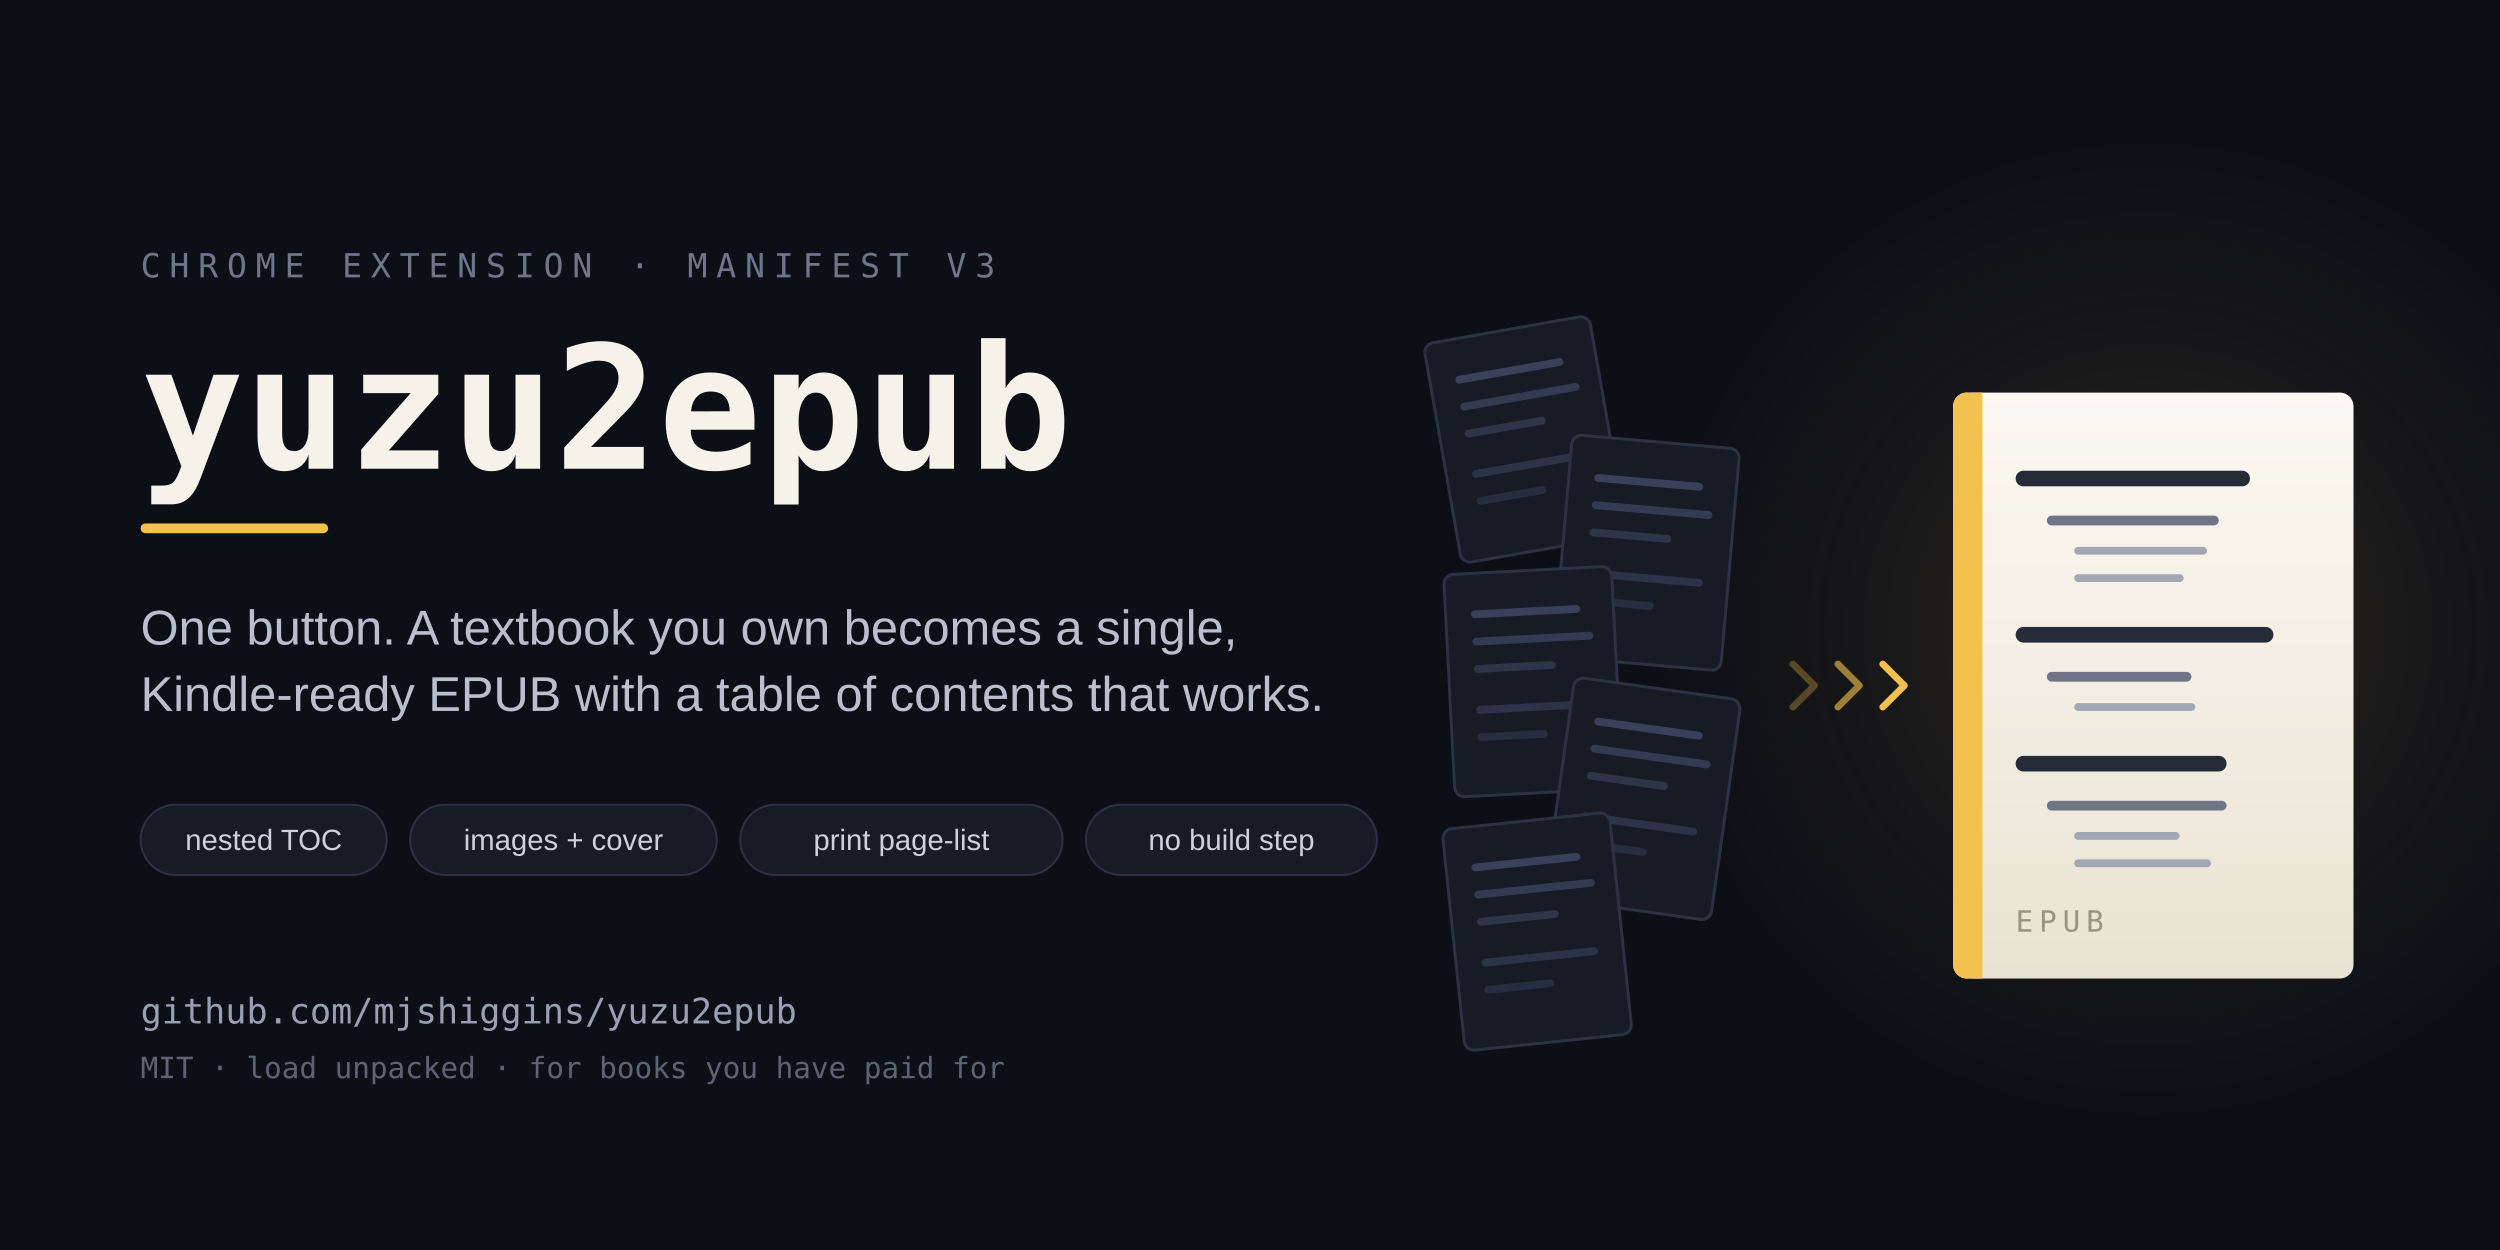
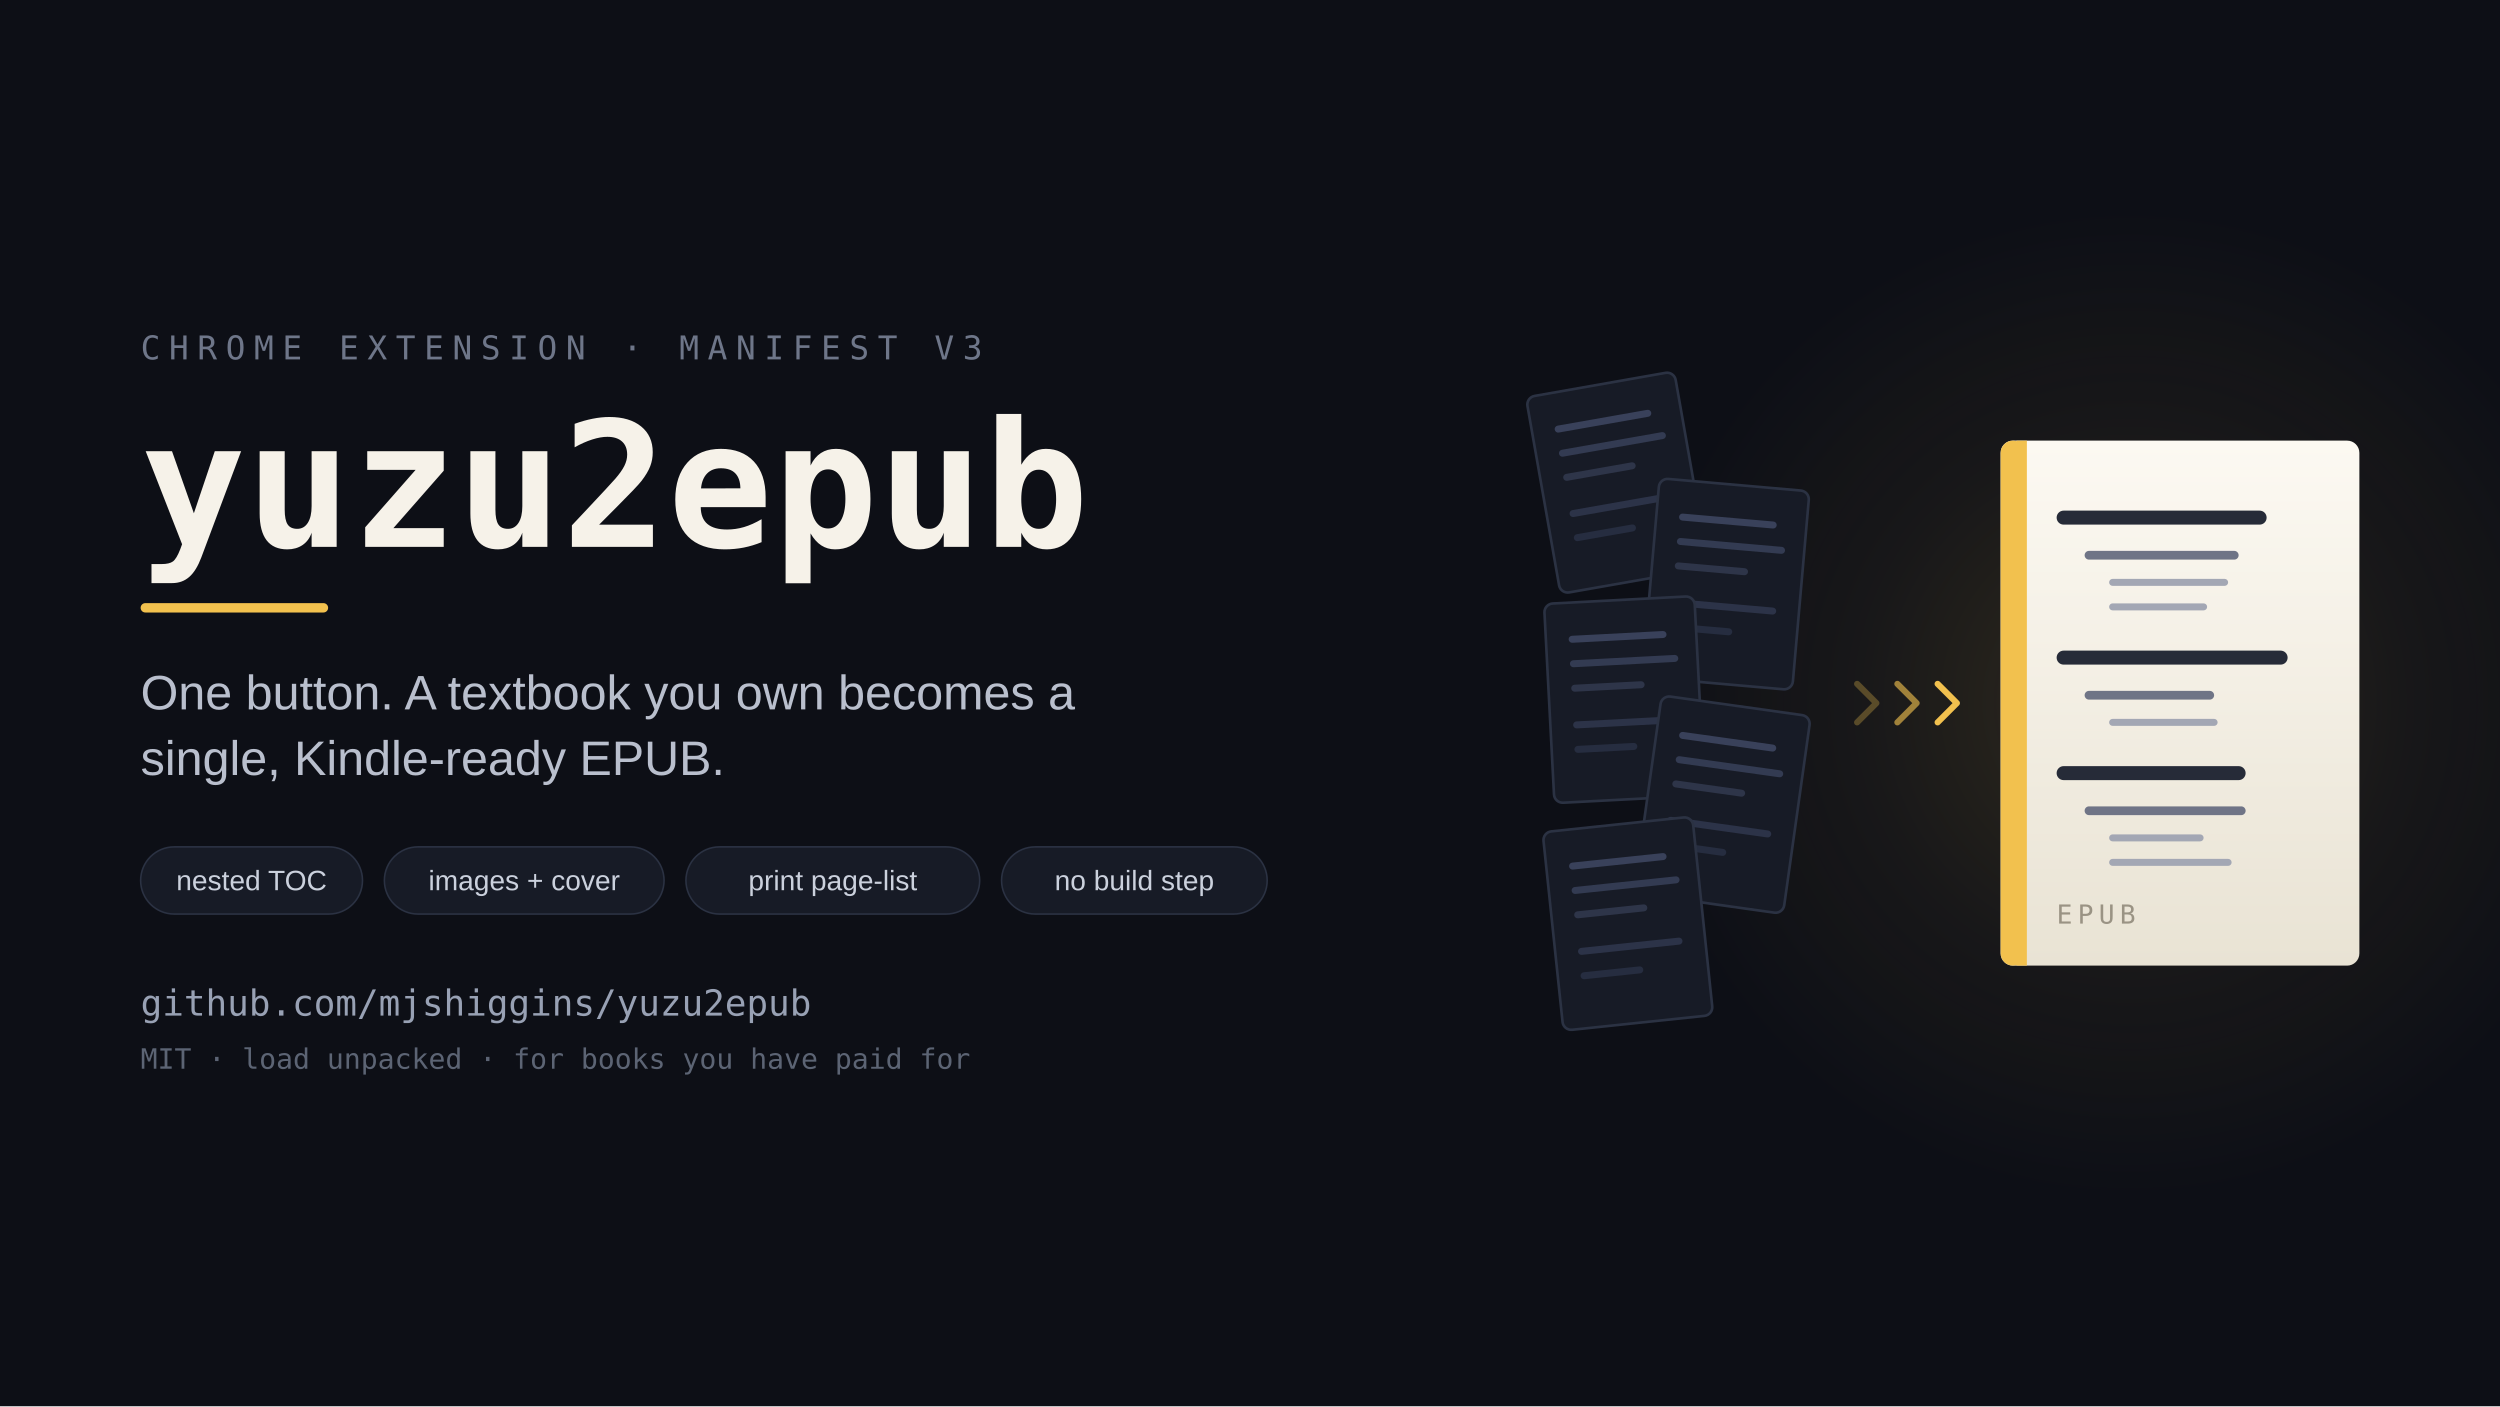
- <svg xmlns="http://www.w3.org/2000/svg" width="1280" height="640" viewBox="0 0 1280 640">
+ <svg xmlns="http://www.w3.org/2000/svg" width="1600" height="900" viewBox="0 0 1600 900">
  <defs>
    <radialGradient id="glow" cx="50%" cy="50%" r="50%">
      <stop offset="0%" stop-color="#f2c14e" stop-opacity="0.15" />
      <stop offset="55%" stop-color="#f2c14e" stop-opacity="0.05" />
      <stop offset="100%" stop-color="#f2c14e" stop-opacity="0" />
    </radialGradient>
    <linearGradient id="paper" x1="0" y1="0" x2="0" y2="1">
      <stop offset="0%" stop-color="#fcf9f2" />
      <stop offset="100%" stop-color="#e9e3d4" />
    </linearGradient>
    <g id="frag">
      <rect width="86" height="114" rx="5" fill="#171b26" stroke="#2b3243" stroke-width="1.5" />
      <rect x="13" y="19" width="56" height="4" rx="2" fill="#39415a" />
      <rect x="13" y="33" width="62" height="4" rx="2" fill="#333b52" />
      <rect x="13" y="47" width="42" height="4" rx="2" fill="#2e3549" />
      <rect x="13" y="68" width="60" height="4" rx="2" fill="#2c3348" />
      <rect x="13" y="82" width="36" height="4" rx="2" fill="#262d40" />
    </g>
    <g id="chev">
      <path d="M0,-11 L11,0 L0,11" fill="none" stroke="#f2c14e" stroke-width="3.5" stroke-linecap="round" stroke-linejoin="round" />
    </g>
  </defs>
-   <rect width="1280" height="640" fill="#0d0f16" />
-   <circle cx="1100" cy="322" r="255" fill="url(#glow)" />
-   <g transform="translate(738,168) scale(1.0)">
+   <rect width="1600" height="900" fill="#0d0f16" />
+   <circle cx="1363.549" cy="450.0" r="320" fill="url(#glow)" />
+   <g transform="translate(986.96,245.04) scale(1.12)">
    <use href="#frag" transform="translate(0,0) rotate(-10,43,57)" />
    <use href="#frag" transform="translate(62,58) rotate(5,43,57)" />
    <use href="#frag" transform="translate(4,124) rotate(-3,43,57)" />
    <use href="#frag" transform="translate(60,184) rotate(8,43,57)" />
    <use href="#frag" transform="translate(6,252) rotate(-6,43,57)" />
    <g transform="translate(0,183)">
      <use href="#chev" transform="translate(180,0)" opacity="0.3" />
      <use href="#chev" transform="translate(203,0)" opacity="0.62" />
      <use href="#chev" transform="translate(226,0)" />
    </g>
    <rect x="262" y="33" width="205" height="300" rx="7" fill="url(#paper)" />
    <rect x="262" y="33" width="14" height="300" rx="7" fill="#f2c14e" />
    <rect x="271" y="33" width="6" height="300" fill="#f2c14e" />
    <rect x="294" y="73" width="120" height="8" rx="4" fill="#262b38" />
    <rect x="310" y="96" width="88" height="5" rx="2.5" fill="#6f7486" />
    <rect x="324" y="112" width="68" height="4" rx="2" fill="#a3a7b4" />
    <rect x="324" y="126" width="56" height="4" rx="2" fill="#a3a7b4" />
    <rect x="294" y="153" width="132" height="8" rx="4" fill="#262b38" />
    <rect x="310" y="176" width="74" height="5" rx="2.5" fill="#6f7486" />
    <rect x="324" y="192" width="62" height="4" rx="2" fill="#a3a7b4" />
    <rect x="294" y="219" width="108" height="8" rx="4" fill="#262b38" />
    <rect x="310" y="242" width="92" height="5" rx="2.5" fill="#6f7486" />
    <rect x="324" y="258" width="54" height="4" rx="2" fill="#a3a7b4" />
    <rect x="324" y="272" width="70" height="4" rx="2" fill="#a3a7b4" />
    <text x="294" y="309" font-family="DejaVu Sans Mono, monospace" font-size="15" letter-spacing="3" fill="#9a9384">EPUB</text>
  </g>
-   <text x="72" y="142" font-family="DejaVu Sans Mono, monospace" font-size="17" letter-spacing="4.5" fill="#6e7689">CHROME EXTENSION · MANIFEST V3</text>
-   <text x="72" y="240" font-family="DejaVu Sans Mono, monospace" font-size="88" font-weight="bold" fill="#f6f2e9">yuzu2epub</text>
-   <rect x="72" y="268" width="96" height="5" rx="2.5" fill="#f2c14e" />
-   <text x="72" y="330" font-family="Liberation Sans, DejaVu Sans, sans-serif" font-size="25" fill="#b9bfcd">One button. A textbook you own becomes a single,</text>
-   <text x="72" y="364" font-family="Liberation Sans, DejaVu Sans, sans-serif" font-size="25" fill="#b9bfcd">Kindle-ready EPUB with a table of contents that works.</text>
-   <rect x="72" y="412" width="126" height="36" rx="18.0" fill="#171b26" stroke="#2b3243" />
-   <text x="135.0" y="430.0" text-anchor="middle" dominant-baseline="central" font-family="Liberation Sans, DejaVu Sans, sans-serif" font-size="15" fill="#cbd1dd">nested TOC</text>
-   <rect x="210" y="412" width="157" height="36" rx="18.0" fill="#171b26" stroke="#2b3243" />
-   <text x="288.5" y="430.0" text-anchor="middle" dominant-baseline="central" font-family="Liberation Sans, DejaVu Sans, sans-serif" font-size="15" fill="#cbd1dd">images + cover</text>
-   <rect x="379" y="412" width="165" height="36" rx="18.0" fill="#171b26" stroke="#2b3243" />
-   <text x="461.5" y="430.0" text-anchor="middle" dominant-baseline="central" font-family="Liberation Sans, DejaVu Sans, sans-serif" font-size="15" fill="#cbd1dd">print page-list</text>
-   <rect x="556" y="412" width="149" height="36" rx="18.0" fill="#171b26" stroke="#2b3243" />
-   <text x="630.5" y="430.0" text-anchor="middle" dominant-baseline="central" font-family="Liberation Sans, DejaVu Sans, sans-serif" font-size="15" fill="#cbd1dd">no build step</text>
-   <text x="72" y="524" font-family="DejaVu Sans Mono, monospace" font-size="18" fill="#98a1b4">github.com/mjshiggins/yuzu2epub</text>
-   <text x="72" y="552" font-family="DejaVu Sans Mono, monospace" font-size="15" fill="#5c6474">MIT · load unpacked · for books you have paid for</text>
+   <text x="90" y="230" font-family="DejaVu Sans Mono, monospace" font-size="21" letter-spacing="5.5" fill="#6e7689">CHROME EXTENSION · MANIFEST V3</text>
+   <text x="90" y="350" font-family="DejaVu Sans Mono, monospace" font-size="112" font-weight="bold" fill="#f6f2e9">yuzu2epub</text>
+   <rect x="90" y="386" width="120" height="6" rx="3" fill="#f2c14e" />
+   <text x="90" y="454" font-family="Liberation Sans, DejaVu Sans, sans-serif" font-size="31" fill="#b9bfcd">One button. A textbook you own becomes a</text>
+   <text x="90" y="496" font-family="Liberation Sans, DejaVu Sans, sans-serif" font-size="31" fill="#b9bfcd">single, Kindle-ready EPUB.</text>
+   <rect x="90" y="542" width="142" height="43" rx="21.5" fill="#171b26" stroke="#2b3243" />
+   <text x="161.0" y="563.5" text-anchor="middle" dominant-baseline="central" font-family="Liberation Sans, DejaVu Sans, sans-serif" font-size="18" fill="#cbd1dd">nested TOC</text>
+   <rect x="246" y="542" width="179" height="43" rx="21.5" fill="#171b26" stroke="#2b3243" />
+   <text x="335.5" y="563.5" text-anchor="middle" dominant-baseline="central" font-family="Liberation Sans, DejaVu Sans, sans-serif" font-size="18" fill="#cbd1dd">images + cover</text>
+   <rect x="439" y="542" width="188" height="43" rx="21.5" fill="#171b26" stroke="#2b3243" />
+   <text x="533.0" y="563.5" text-anchor="middle" dominant-baseline="central" font-family="Liberation Sans, DejaVu Sans, sans-serif" font-size="18" fill="#cbd1dd">print page-list</text>
+   <rect x="641" y="542" width="170" height="43" rx="21.5" fill="#171b26" stroke="#2b3243" />
+   <text x="726.0" y="563.5" text-anchor="middle" dominant-baseline="central" font-family="Liberation Sans, DejaVu Sans, sans-serif" font-size="18" fill="#cbd1dd">no build step</text>
+   <text x="90" y="650" font-family="DejaVu Sans Mono, monospace" font-size="23" fill="#98a1b4">github.com/mjshiggins/yuzu2epub</text>
+   <text x="90" y="684" font-family="DejaVu Sans Mono, monospace" font-size="18" fill="#5c6474">MIT · load unpacked · for books you have paid for</text>
</svg>
